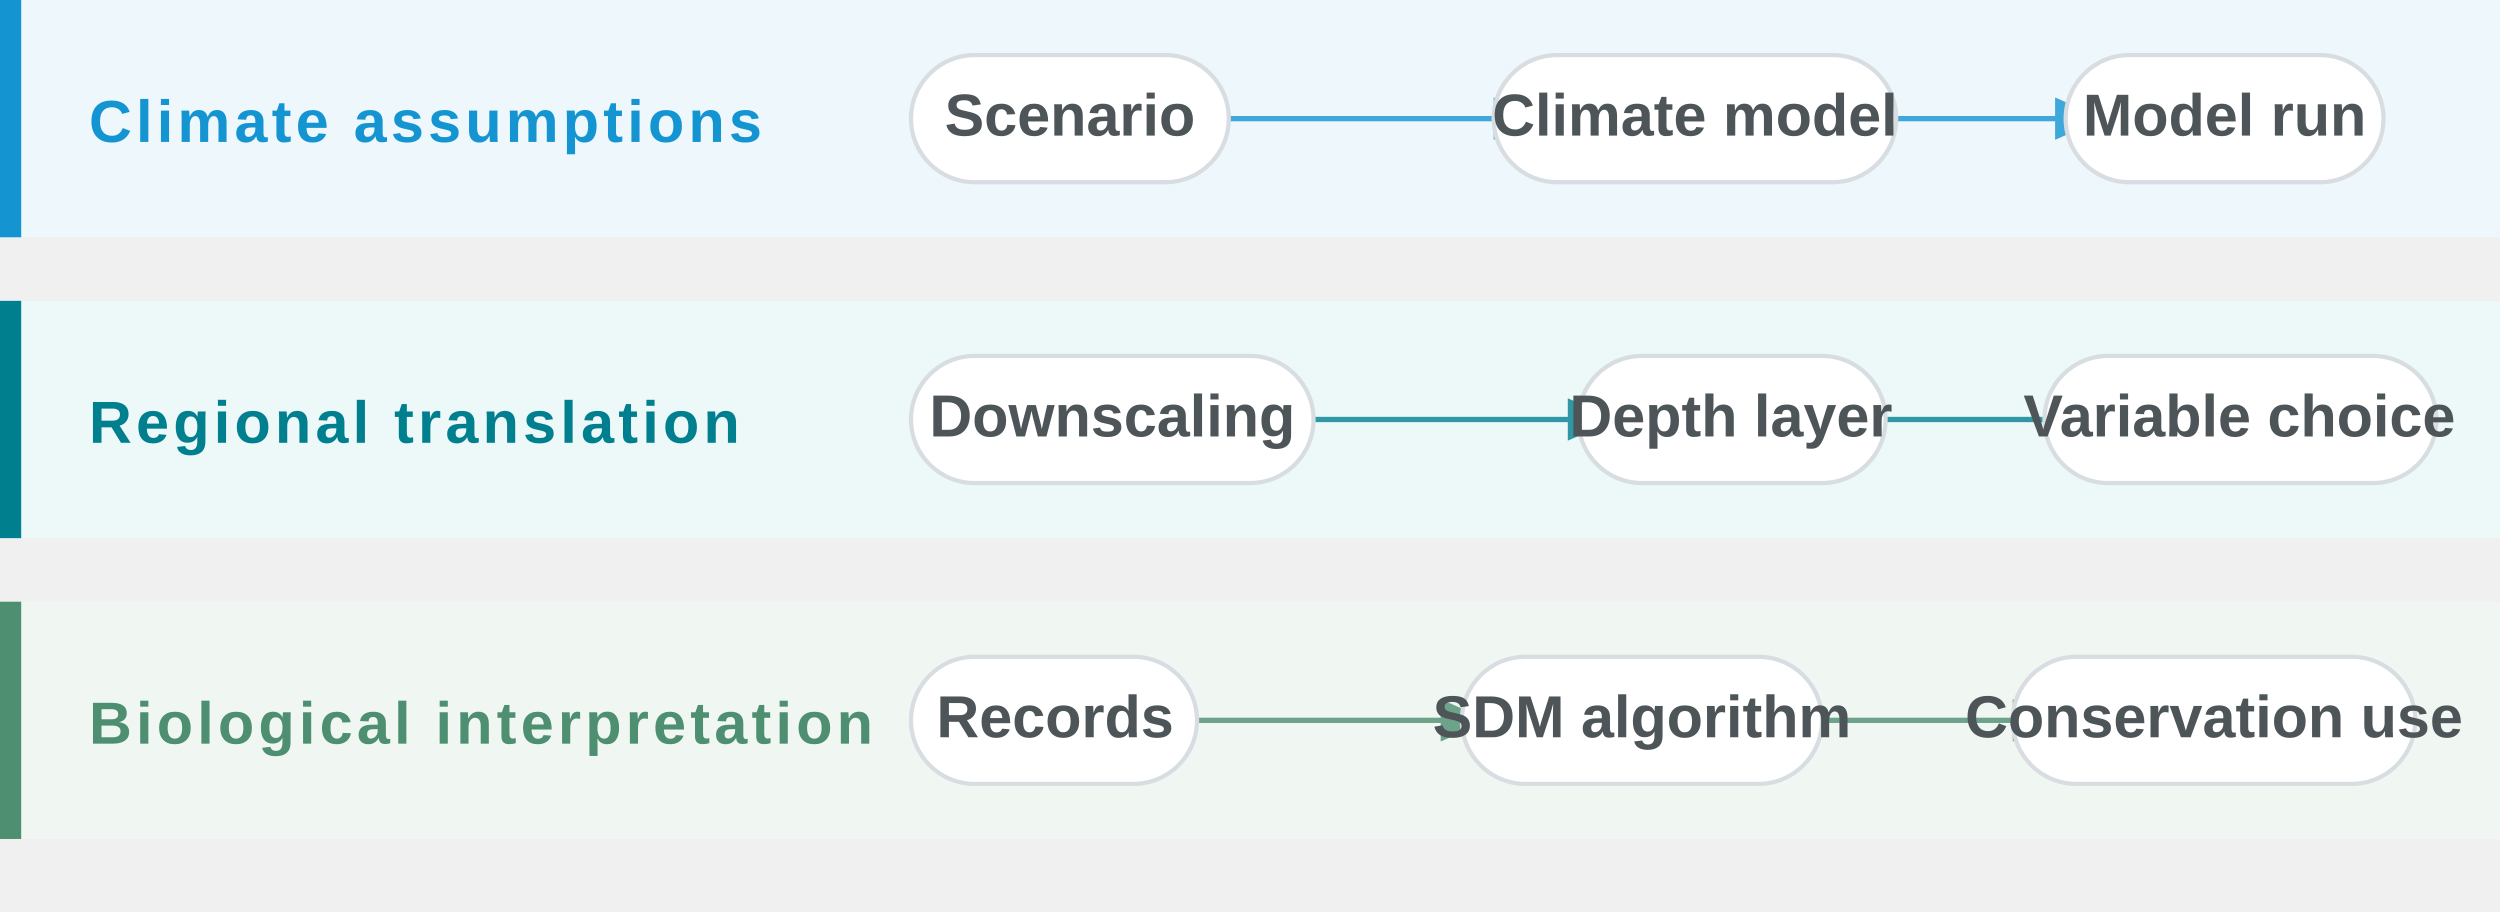
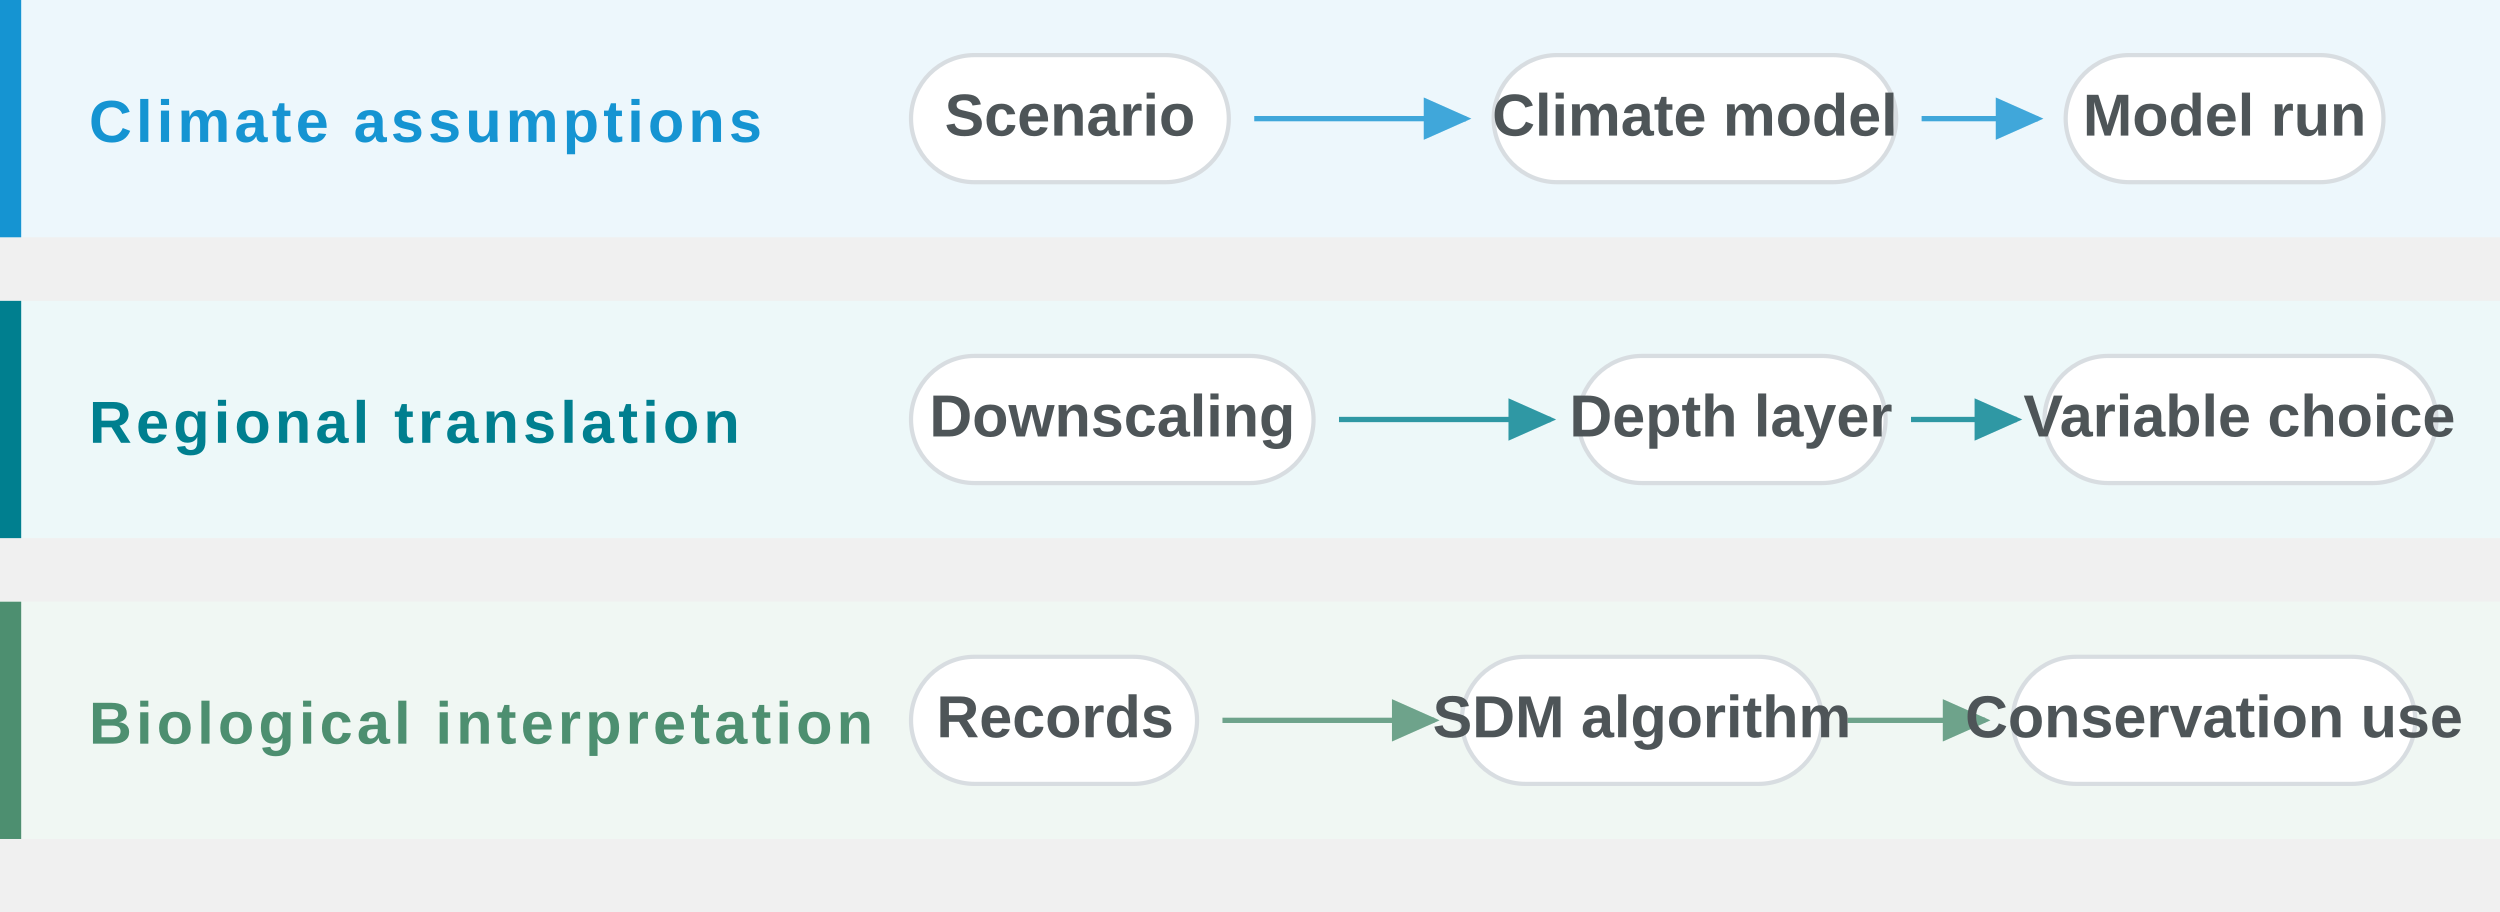
<svg xmlns="http://www.w3.org/2000/svg" viewBox="0 0 1180 430" role="img" aria-label="Three sources of uncertainty across the modeling workflow.">
  <style>
    text {
      font-family: "Proxima Nova", "Aptos", "Source Sans Pro", "Helvetica Neue", Arial, sans-serif;
    }
    .band-bg { fill: #f7fafb; }
    .climate .band-bg { fill: #edf7fc; }
    .regional .band-bg { fill: #edf8f9; }
    .biological .band-bg { fill: #f0f7f3; }
    .climate .band-stripe { fill: #1594d2; }
    .regional .band-stripe { fill: #007f8f; }
    .biological .band-stripe { fill: #4d8f70; }
    .band-title {
      font-size: 28px;
      font-weight: 900;
      letter-spacing: 2px;
      text-transform: uppercase;
    }
    .climate .band-title { fill: #1594d2; }
    .regional .band-title { fill: #007f8f; }
    .biological .band-title { fill: #4d8f70; }
    .connector {
      fill: none;
      stroke-width: 2.5;
      opacity: 0.8;
    }
    .climate .connector { stroke: #1594d2; }
    .regional .connector { stroke: #007f8f; }
    .biological .connector { stroke: #4d8f70; }
    .node rect {
      fill: #ffffff;
      stroke: #d8dde1;
      stroke-width: 2;
    }
    .node text {
      fill: #4e5558;
      font-size: 28px;
      font-weight: 850;
      text-anchor: middle;
    }
  </style>
  <defs>
    <marker id="arrow-blue" markerWidth="9" markerHeight="8" refX="8" refY="4" orient="auto">
      <path d="M0,0 L9,4 L0,8 Z" fill="#1594d2" />
    </marker>
    <marker id="arrow-teal" markerWidth="9" markerHeight="8" refX="8" refY="4" orient="auto">
      <path d="M0,0 L9,4 L0,8 Z" fill="#007f8f" />
    </marker>
    <marker id="arrow-green" markerWidth="9" markerHeight="8" refX="8" refY="4" orient="auto">
      <path d="M0,0 L9,4 L0,8 Z" fill="#4d8f70" />
    </marker>
  </defs>
  <g class="band climate">
    <rect class="band-bg" x="0" y="0" width="1180" height="112" />
    <rect class="band-stripe" x="0" y="0" width="10" height="112" />
    <text class="band-title" x="42" y="67">Climate assumptions</text>
-     <path class="connector" d="M545 56 H725" marker-end="url(#arrow-blue)" />
-     <path class="connector" d="M820 56 H990" marker-end="url(#arrow-blue)" />
+     <path class="connector" d="M592 56 H692" marker-end="url(#arrow-blue)" />
+     <path class="connector" d="M907 56 H962" marker-end="url(#arrow-blue)" />
    <g class="node" transform="translate(430 26)">
      <rect width="150" height="60" rx="30" />
      <text x="75" y="38">Scenario</text>
    </g>
    <g class="node" transform="translate(705 26)">
      <rect width="190" height="60" rx="30" />
      <text x="95" y="38">Climate model</text>
    </g>
    <g class="node" transform="translate(975 26)">
      <rect width="150" height="60" rx="30" />
      <text x="75" y="38">Model run</text>
    </g>
  </g>
  <g class="band regional" transform="translate(0 142)">
    <rect class="band-bg" x="0" y="0" width="1180" height="112" />
    <rect class="band-stripe" x="0" y="0" width="10" height="112" />
    <text class="band-title" x="42" y="67">Regional translation</text>
-     <path class="connector" d="M575 56 H760" marker-end="url(#arrow-teal)" />
-     <path class="connector" d="M850 56 H990" marker-end="url(#arrow-teal)" />
+     <path class="connector" d="M632 56 H732" marker-end="url(#arrow-teal)" />
+     <path class="connector" d="M902 56 H952" marker-end="url(#arrow-teal)" />
    <g class="node" transform="translate(430 26)">
      <rect width="190" height="60" rx="30" />
      <text x="95" y="38">Downscaling</text>
    </g>
    <g class="node" transform="translate(745 26)">
      <rect width="145" height="60" rx="30" />
      <text x="72" y="38">Depth layer</text>
    </g>
    <g class="node wide" transform="translate(965 26)">
      <rect width="185" height="60" rx="30" />
      <text x="92" y="38">Variable choice</text>
    </g>
  </g>
  <g class="band biological" transform="translate(0 284)">
    <rect class="band-bg" x="0" y="0" width="1180" height="112" />
    <rect class="band-stripe" x="0" y="0" width="10" height="112" />
    <text class="band-title" x="42" y="67">Biological interpretation</text>
-     <path class="connector" d="M535 56 H700" marker-end="url(#arrow-green)" />
-     <path class="connector" d="M820 56 H970" marker-end="url(#arrow-green)" />
+     <path class="connector" d="M577 56 H677" marker-end="url(#arrow-green)" />
+     <path class="connector" d="M872 56 H937" marker-end="url(#arrow-green)" />
    <g class="node" transform="translate(430 26)">
      <rect width="135" height="60" rx="30" />
      <text x="68" y="38">Records</text>
    </g>
    <g class="node" transform="translate(690 26)">
      <rect width="170" height="60" rx="30" />
      <text x="85" y="38">SDM algorithm</text>
    </g>
    <g class="node wide" transform="translate(950 26)">
      <rect width="190" height="60" rx="30" />
      <text x="95" y="38">Conservation use</text>
    </g>
  </g>
</svg>
